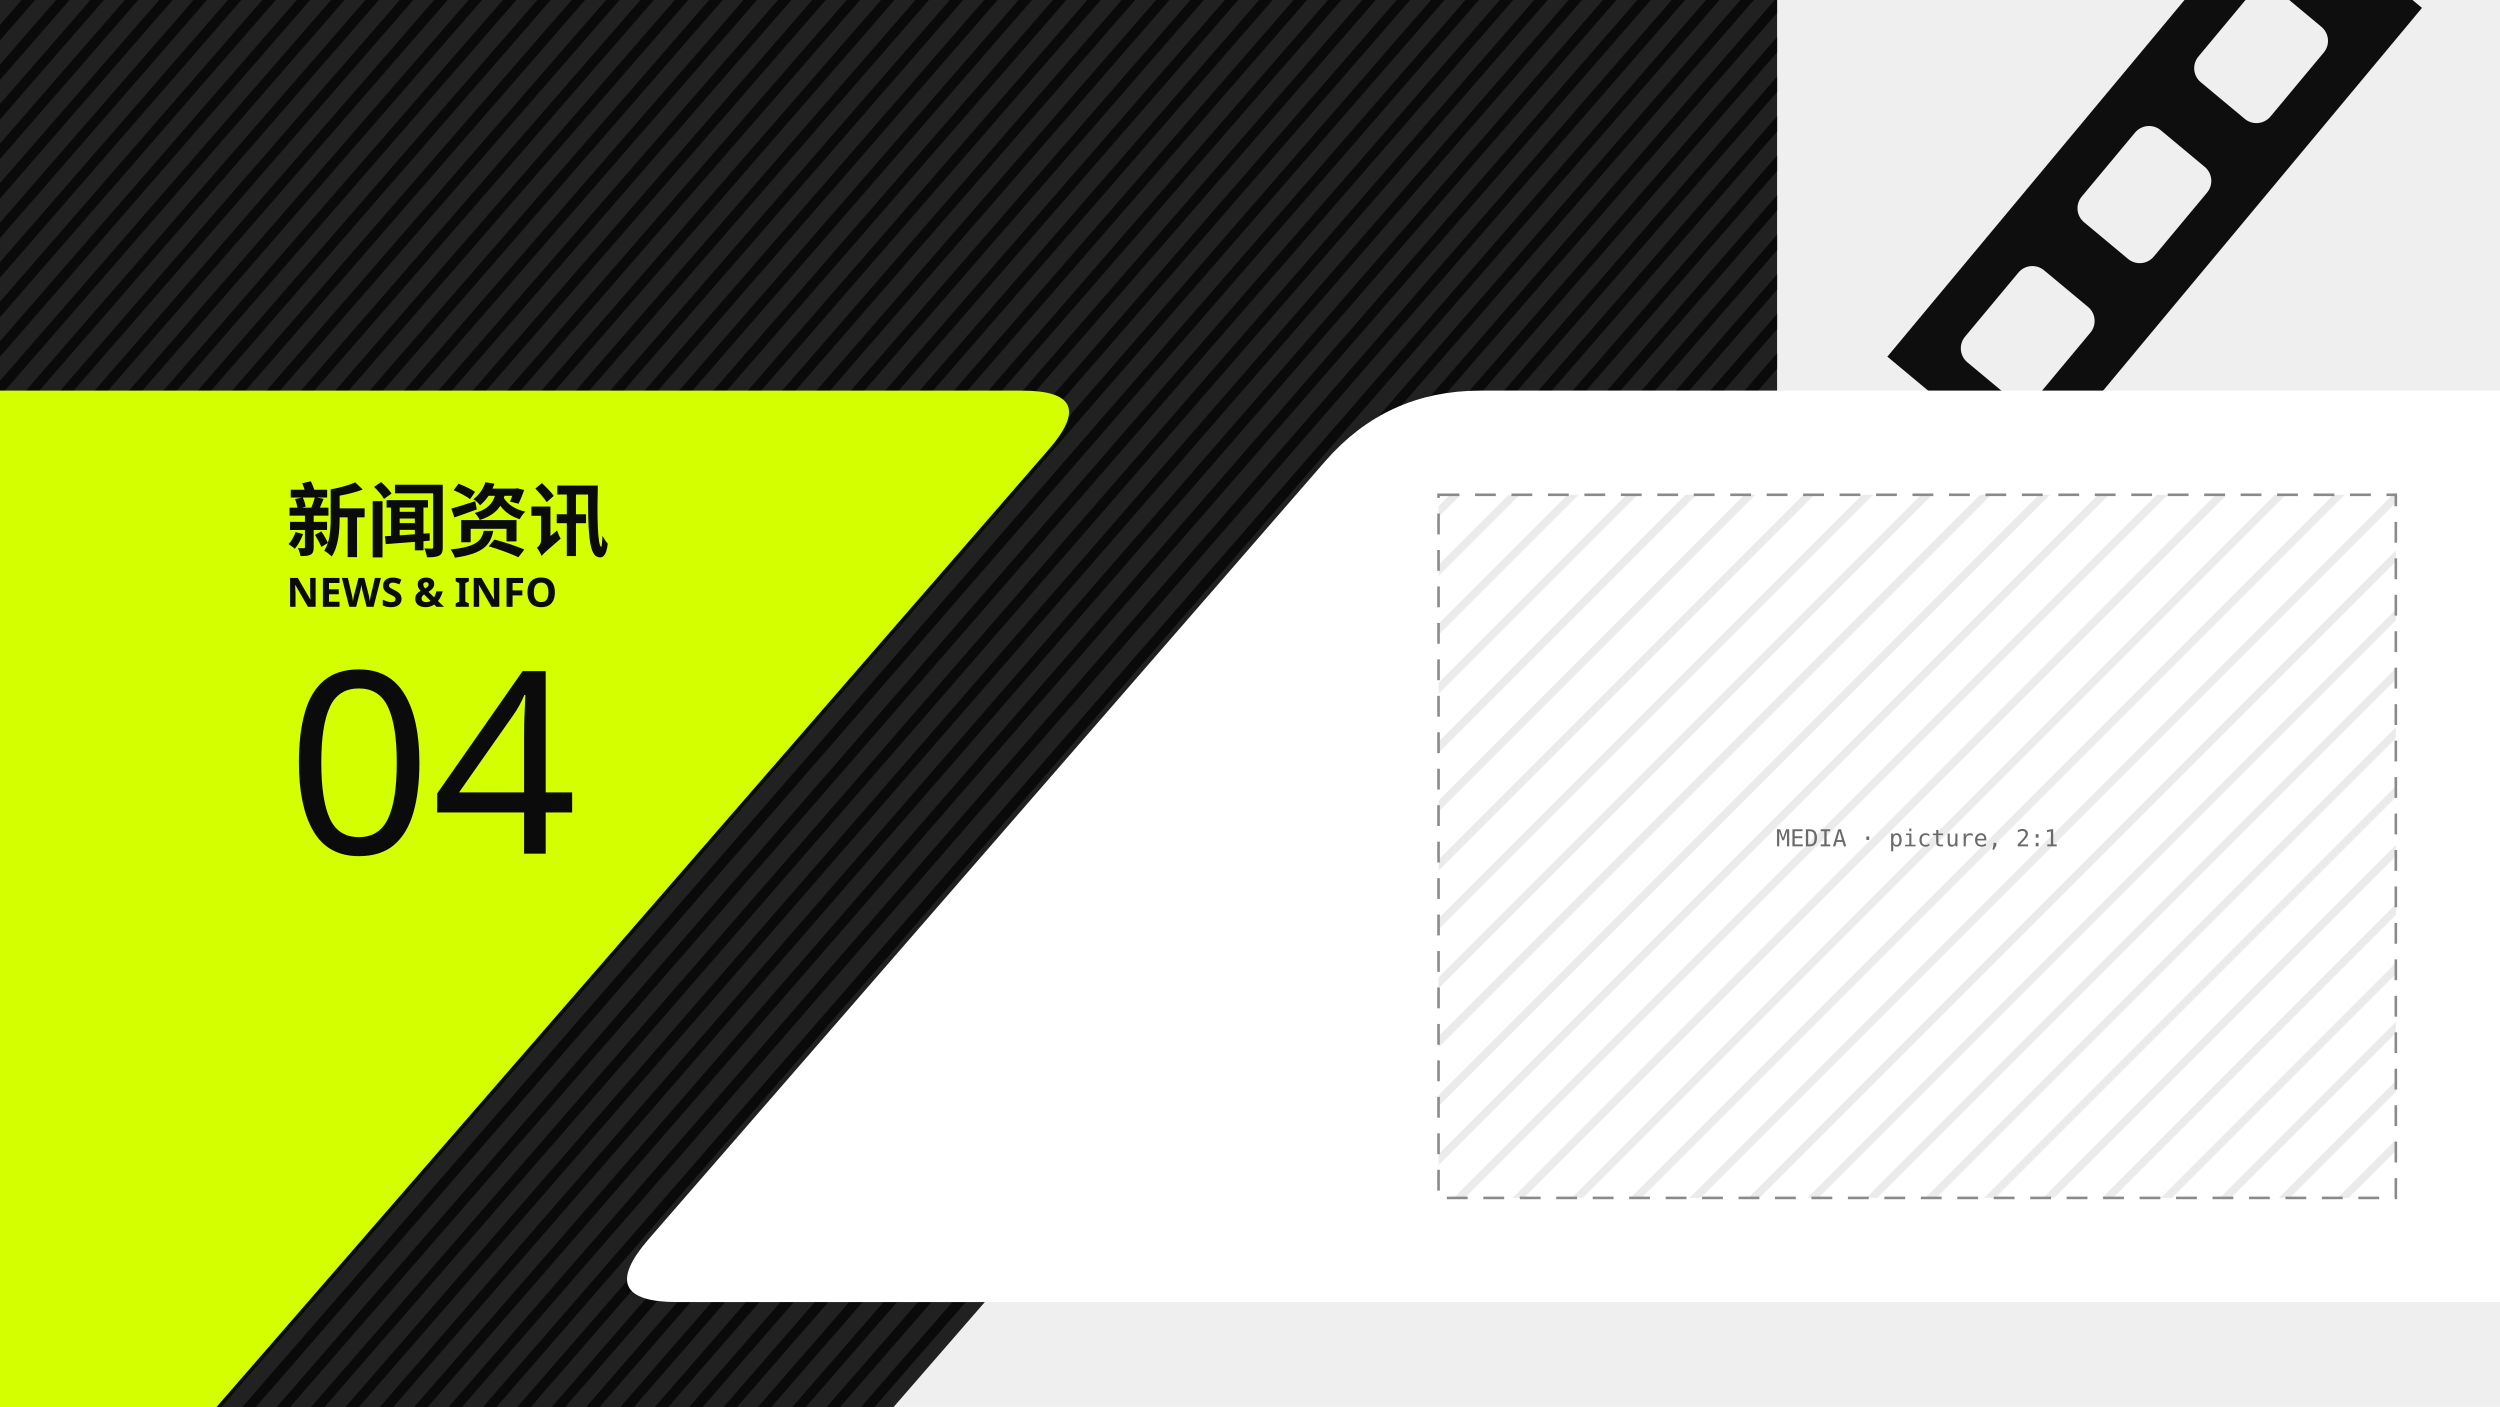
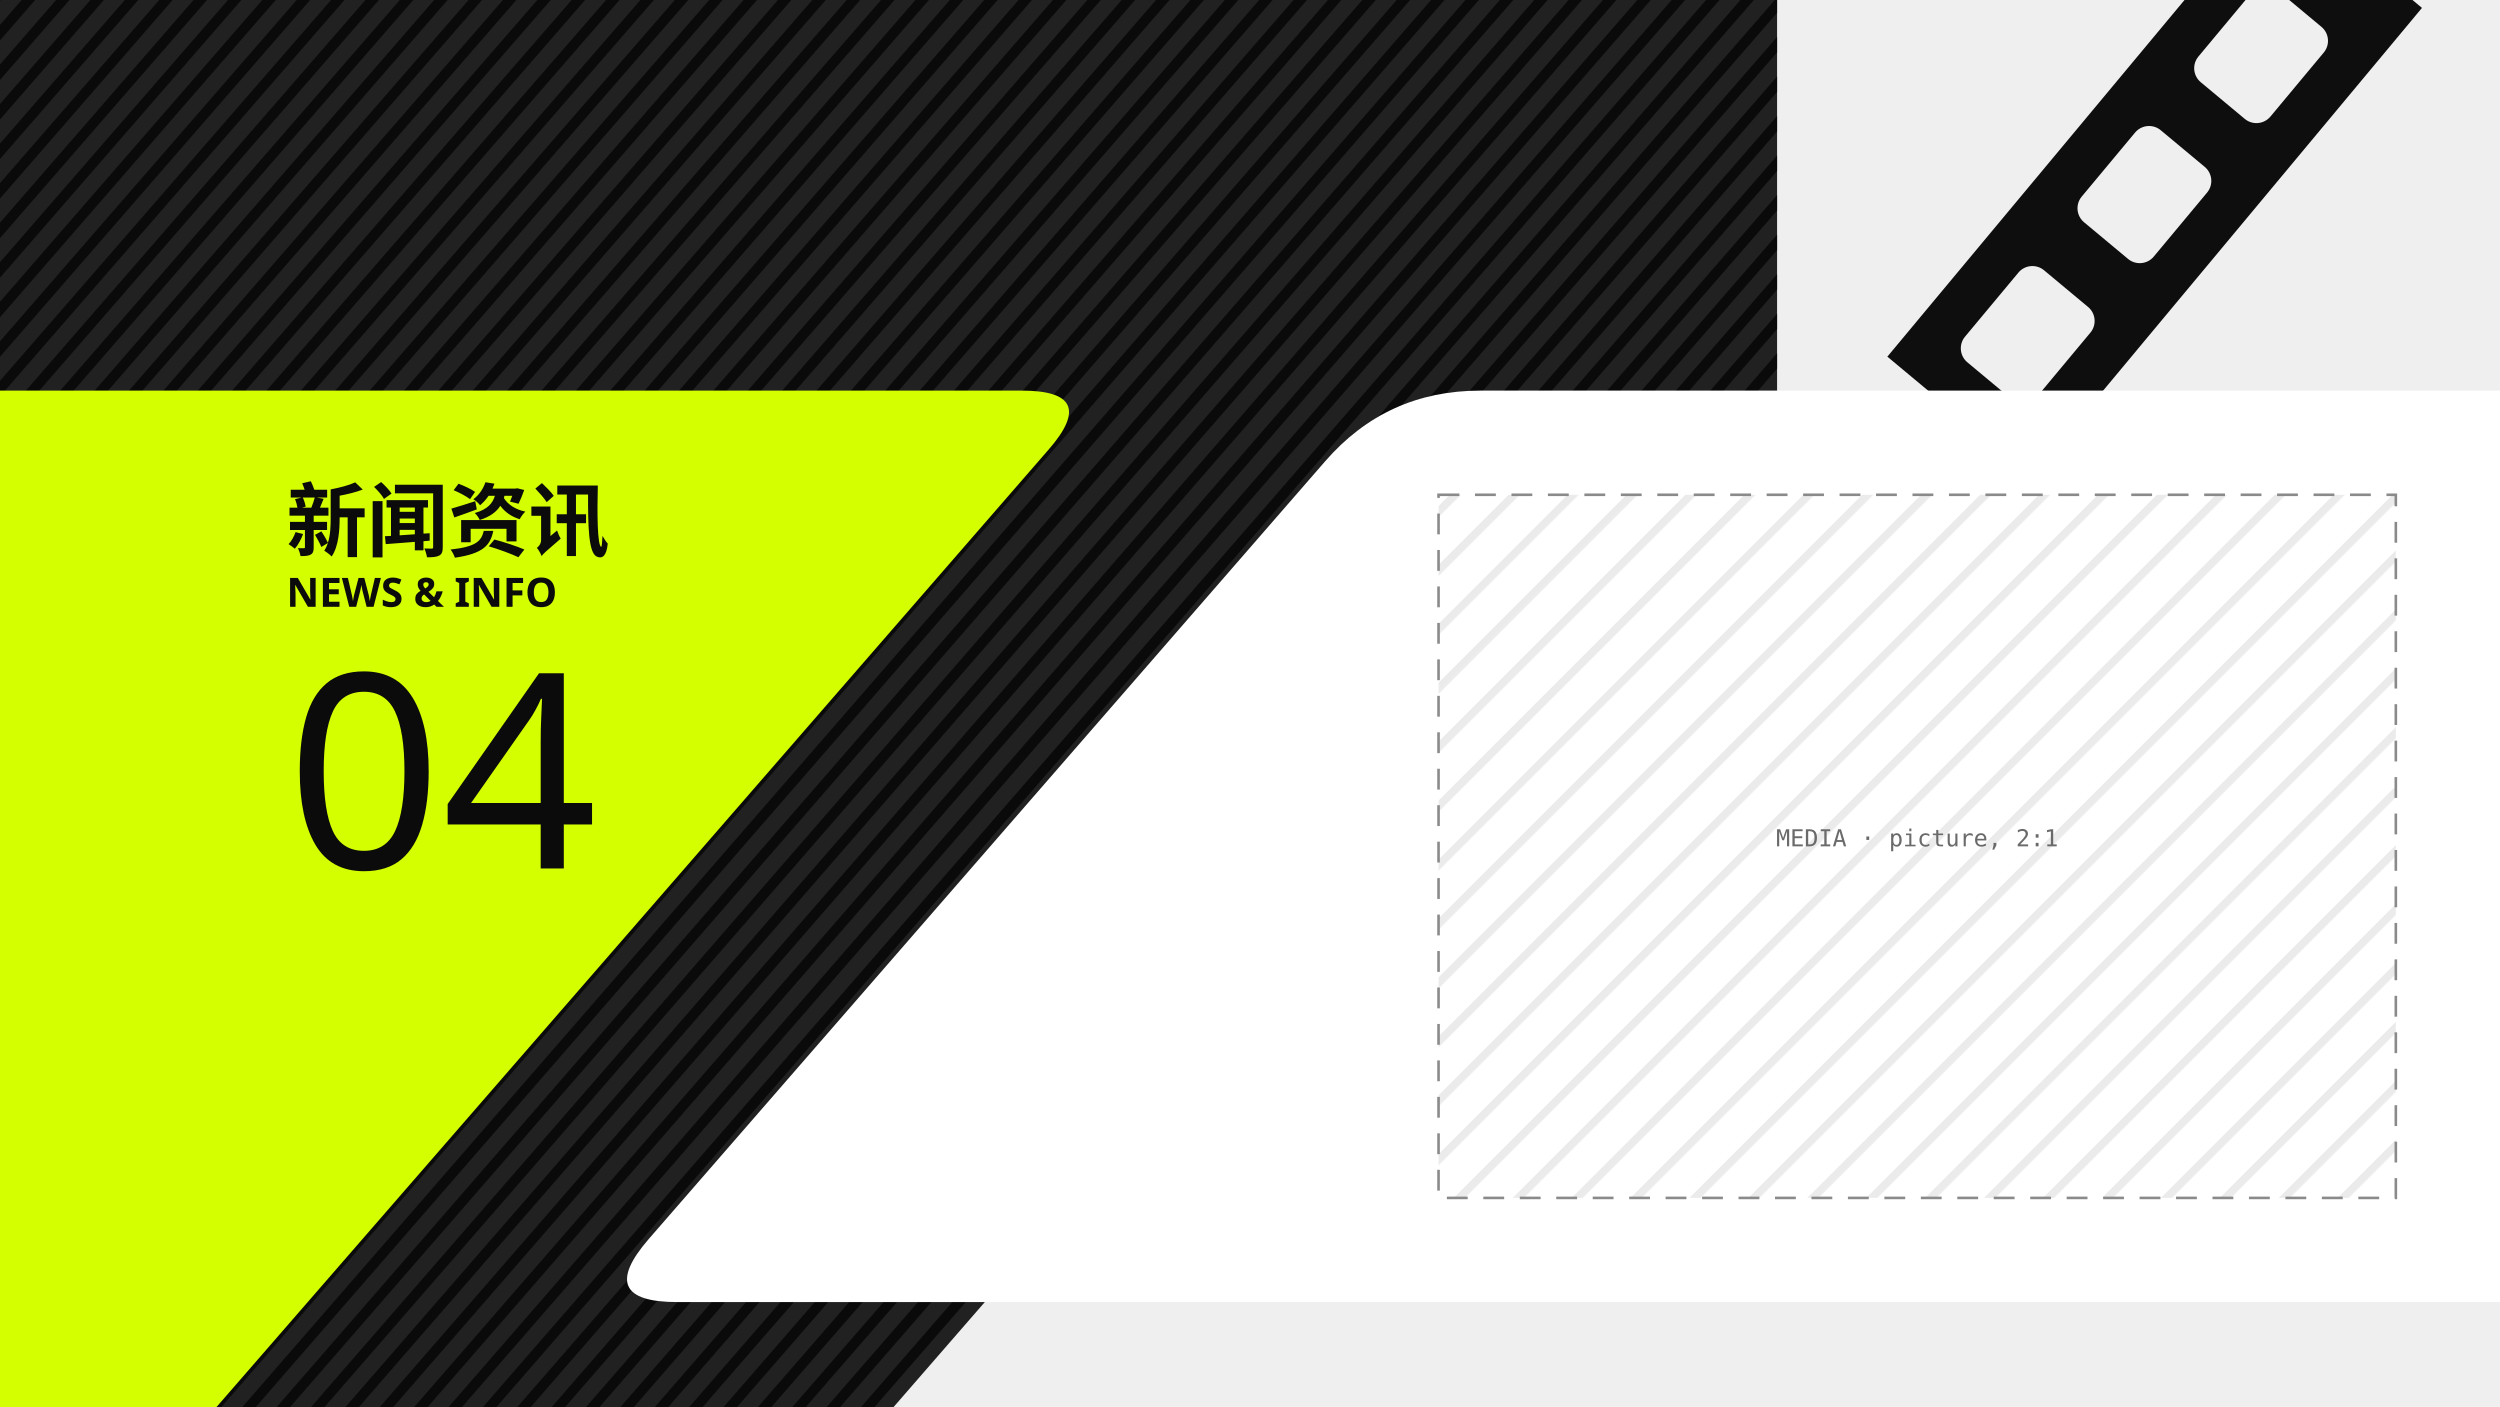
<svg xmlns="http://www.w3.org/2000/svg" width="960" height="540" viewBox="0 0 960 540" data-template="card.tape-section-title">
  <defs>
    <clipPath id="tape-clip-1">
      <path d="M-20.0 -10.0 Q-20.0 -10.0 -20.0 -10.0 L682.4 -10.0 Q682.4 -10.0 682.4 -10.0 L682.4 150.0 Q682.4 150.0 682.4 150.0 L334.7 550.0 Q334.7 550.0 334.7 550.0 L-20.0 550.0 Q-20.0 550.0 -20.0 550.0 Z" />
    </clipPath>
    <pattern id="hatch-ffffff" width="16" height="16" patternUnits="userSpaceOnUse" patternTransform="rotate(45)">
      <rect width="16" height="16" fill="#FFFFFF" />
      <line x1="0" y1="0" x2="0" y2="16" stroke="#EBEBEB" stroke-width="6" />
    </pattern>
    <linearGradient id="scrimB" x1="0" y1="0" x2="0" y2="1">
      <stop offset="0" stop-color="#000" stop-opacity="0" />
      <stop offset="1" stop-color="#000" stop-opacity="0.72" />
    </linearGradient>
    <linearGradient id="fadeW" x1="0" y1="0" x2="0" y2="1">
      <stop offset="0" stop-color="#fff" stop-opacity="0" />
      <stop offset="1" stop-color="#fff" stop-opacity="1" />
    </linearGradient>
  </defs>
  <rect x="0.0" y="0.0" width="960.0" height="540.0" fill="#EFEFEF" data-role="grey" />
  <path d="M-20.0 -10.0 Q-20.0 -10.0 -20.0 -10.0 L682.4 -10.0 Q682.4 -10.0 682.4 -10.0 L682.4 150.0 Q682.4 150.0 682.4 150.0 L334.7 550.0 Q334.7 550.0 334.7 550.0 L-20.0 550.0 Q-20.0 550.0 -20.0 550.0 Z" fill="#222122" data-role="stripe" />
  <g data-deco="1" clip-path="url(#tape-clip-1)">
    <path d="M-506.8 550.0 L-20.0 -10.0 M-493.6 550.0 L-6.8 -10.0 M-480.4 550.0 L6.4 -10.0 M-467.2 550.0 L19.6 -10.0 M-454.0 550.0 L32.8 -10.0 M-440.8 550.0 L46.0 -10.0 M-427.6 550.0 L59.2 -10.0 M-414.4 550.0 L72.4 -10.0 M-401.2 550.0 L85.6 -10.0 M-388.0 550.0 L98.8 -10.0 M-374.8 550.0 L112.0 -10.0 M-361.6 550.0 L125.2 -10.0 M-348.4 550.0 L138.4 -10.0 M-335.2 550.0 L151.6 -10.0 M-322.0 550.0 L164.8 -10.0 M-308.8 550.0 L178.0 -10.0 M-295.6 550.0 L191.2 -10.0 M-282.4 550.0 L204.4 -10.0 M-269.2 550.0 L217.6 -10.0 M-256.0 550.0 L230.8 -10.0 M-242.8 550.0 L244.0 -10.0 M-229.6 550.0 L257.2 -10.0 M-216.4 550.0 L270.4 -10.0 M-203.2 550.0 L283.6 -10.0 M-190.0 550.0 L296.8 -10.0 M-176.8 550.0 L310.0 -10.0 M-163.6 550.0 L323.2 -10.0 M-150.4 550.0 L336.4 -10.0 M-137.2 550.0 L349.6 -10.0 M-124.0 550.0 L362.8 -10.0 M-110.8 550.0 L376.0 -10.0 M-97.6 550.0 L389.2 -10.0 M-84.4 550.0 L402.4 -10.0 M-71.2 550.0 L415.6 -10.0 M-58.0 550.0 L428.8 -10.0 M-44.8 550.0 L442.0 -10.0 M-31.6 550.0 L455.2 -10.0 M-18.4 550.0 L468.4 -10.0 M-5.2 550.0 L481.6 -10.0 M8.0 550.0 L494.8 -10.0 M21.2 550.0 L508.0 -10.0 M34.4 550.0 L521.2 -10.0 M47.6 550.0 L534.4 -10.0 M60.8 550.0 L547.6 -10.0 M74.0 550.0 L560.8 -10.0 M87.2 550.0 L574.0 -10.0 M100.4 550.0 L587.2 -10.0 M113.6 550.0 L600.4 -10.0 M126.8 550.0 L613.6 -10.0 M140.0 550.0 L626.8 -10.0 M153.2 550.0 L640.0 -10.0 M166.4 550.0 L653.2 -10.0 M179.6 550.0 L666.4 -10.0 M192.8 550.0 L679.6 -10.0 M206.0 550.0 L692.8 -10.0 M219.2 550.0 L706.0 -10.0 M232.4 550.0 L719.2 -10.0 M245.6 550.0 L732.4 -10.0 M258.8 550.0 L745.6 -10.0 M272.0 550.0 L758.8 -10.0 M285.2 550.0 L772.0 -10.0 M298.4 550.0 L785.2 -10.0 M311.6 550.0 L798.4 -10.0 M324.8 550.0 L811.6 -10.0 M338.0 550.0 L824.8 -10.0 M351.2 550.0 L838.0 -10.0 M364.4 550.0 L851.2 -10.0 M377.6 550.0 L864.4 -10.0 M390.8 550.0 L877.6 -10.0 M404.0 550.0 L890.8 -10.0 M417.2 550.0 L904.0 -10.0 M430.4 550.0 L917.2 -10.0 M443.6 550.0 L930.4 -10.0 M456.8 550.0 L943.6 -10.0 M470.0 550.0 L956.8 -10.0 M483.2 550.0 L970.0 -10.0 M496.4 550.0 L983.2 -10.0 M509.6 550.0 L996.4 -10.0 M522.8 550.0 L1009.6 -10.0 M536.0 550.0 L1022.8 -10.0 M549.2 550.0 L1036.0 -10.0 M562.4 550.0 L1049.2 -10.0 M575.6 550.0 L1062.4 -10.0 M588.8 550.0 L1075.6 -10.0 M602.0 550.0 L1088.8 -10.0 M615.2 550.0 L1102.0 -10.0 M628.4 550.0 L1115.2 -10.0 M641.6 550.0 L1128.4 -10.0 M654.8 550.0 L1141.6 -10.0 M668.0 550.0 L1154.8 -10.0 M681.2 550.0 L1168.0 -10.0 M694.4 550.0 L1181.2 -10.0 " fill="none" stroke="#0A0A0A" stroke-width="3.9" />
  </g>
  <g data-deco="1" transform="translate(752.4 160.0) rotate(-50.2)">
    <rect x="0" y="-36.0" width="234.3" height="72.0" fill="#0E0E0E" />
    <rect x="18.0" y="-18.0" width="46.0" height="36.0" rx="7.0" fill="#EFEFEF" />
    <rect x="88.0" y="-18.0" width="46.0" height="36.0" rx="7.0" fill="#EFEFEF" />
    <rect x="158.0" y="-18.0" width="46.0" height="36.0" rx="7.0" fill="#EFEFEF" />
  </g>
  <path d="M-20.0 150.0 Q-20.0 150.0 -20.0 150.0 L392.4 150.0 Q422.4 150.0 402.7 172.6 L74.7 550.0 Q74.7 550.0 74.7 550.0 L-20.0 550.0 Q-20.0 550.0 -20.0 550.0 Z" fill="#D4FF00" data-role="acid" />
  <path d="M508.8 177.2 Q532.4 150.0 568.4 150.0 L980.0 150.0 Q980.0 150.0 980.0 150.0 L980.0 500.0 Q980.0 500.0 980.0 500.0 L260.1 500.0 Q228.1 500.0 249.1 475.8 Z" fill="#FFFFFF" data-role="white" />
  <g data-slot="media" data-kind="image" data-box="552.4,190.0,367.6,270.0" data-ground="#FFFFFF">
    <rect x="552.4" y="190.0" width="367.6" height="270.0" fill="url(#hatch-ffffff)" stroke="#8A8A8A" stroke-dasharray="8 6" />
    <text x="736.2" y="325.0" text-anchor="middle" font-family="monospace" font-size="9" fill="#6A6A6A">MEDIA · picture, 2:1</text>
  </g>
  <text data-slot="title_cjk" data-kind="text" data-max-chars="5" data-title="1" data-box="107.5,181.5,131.4,35.3" x="110.0" y="211.3" font-family="'Noto Sans SC','Noto Sans CJK SC',sans-serif" font-weight="900" font-size="31.0" fill="#0B0B0B" data-role="ink" text-anchor="start" data-font-role="head">新闻资讯</text>
  <text data-slot="title_latin" data-kind="text" data-max-chars="14" data-box="107.5,218.1,126.2,18.6" x="110.0" y="233.0" font-family="'Oswald','Noto Sans SC',sans-serif" font-weight="700" font-size="15.5" fill="#0B0B0B" data-role="ink" text-anchor="start" data-font-role="label">NEWS &amp; INFO</text>
-   <text data-slot="number" data-kind="text" data-max-chars="2" data-box="106.3,239.4,140.1,109.3" x="110.0" y="327.8" font-family="'Oswald','Noto Sans SC',sans-serif" font-weight="400" font-size="97.6" fill="#0B0B0B" data-role="ink" text-anchor="start" data-font-role="num" data-font-switch="Anton&gt;Oswald">04</text>
+   <text data-slot="number" data-kind="text" data-max-chars="2" data-box="106.3,238.9,149.4,116.9" x="110.0" y="333.5" font-family="'Noto Sans SC',sans-serif" font-weight="400" font-size="104.4" fill="#0B0B0B" data-role="ink" text-anchor="start" data-font-role="num" data-font-switch="Anton&gt;Noto Sans SC">04</text>
  <g id="guides" display="none">
    <rect x="0.0" y="150.0" width="960.0" height="390.0" fill="none" stroke="#00C080" stroke-width="2" stroke-dasharray="10 6" />
    <text x="6.0" y="168.0" font-family="monospace" font-size="14" fill="#00C080">slab (keep listed slots inside)</text>
  </g>
</svg>
